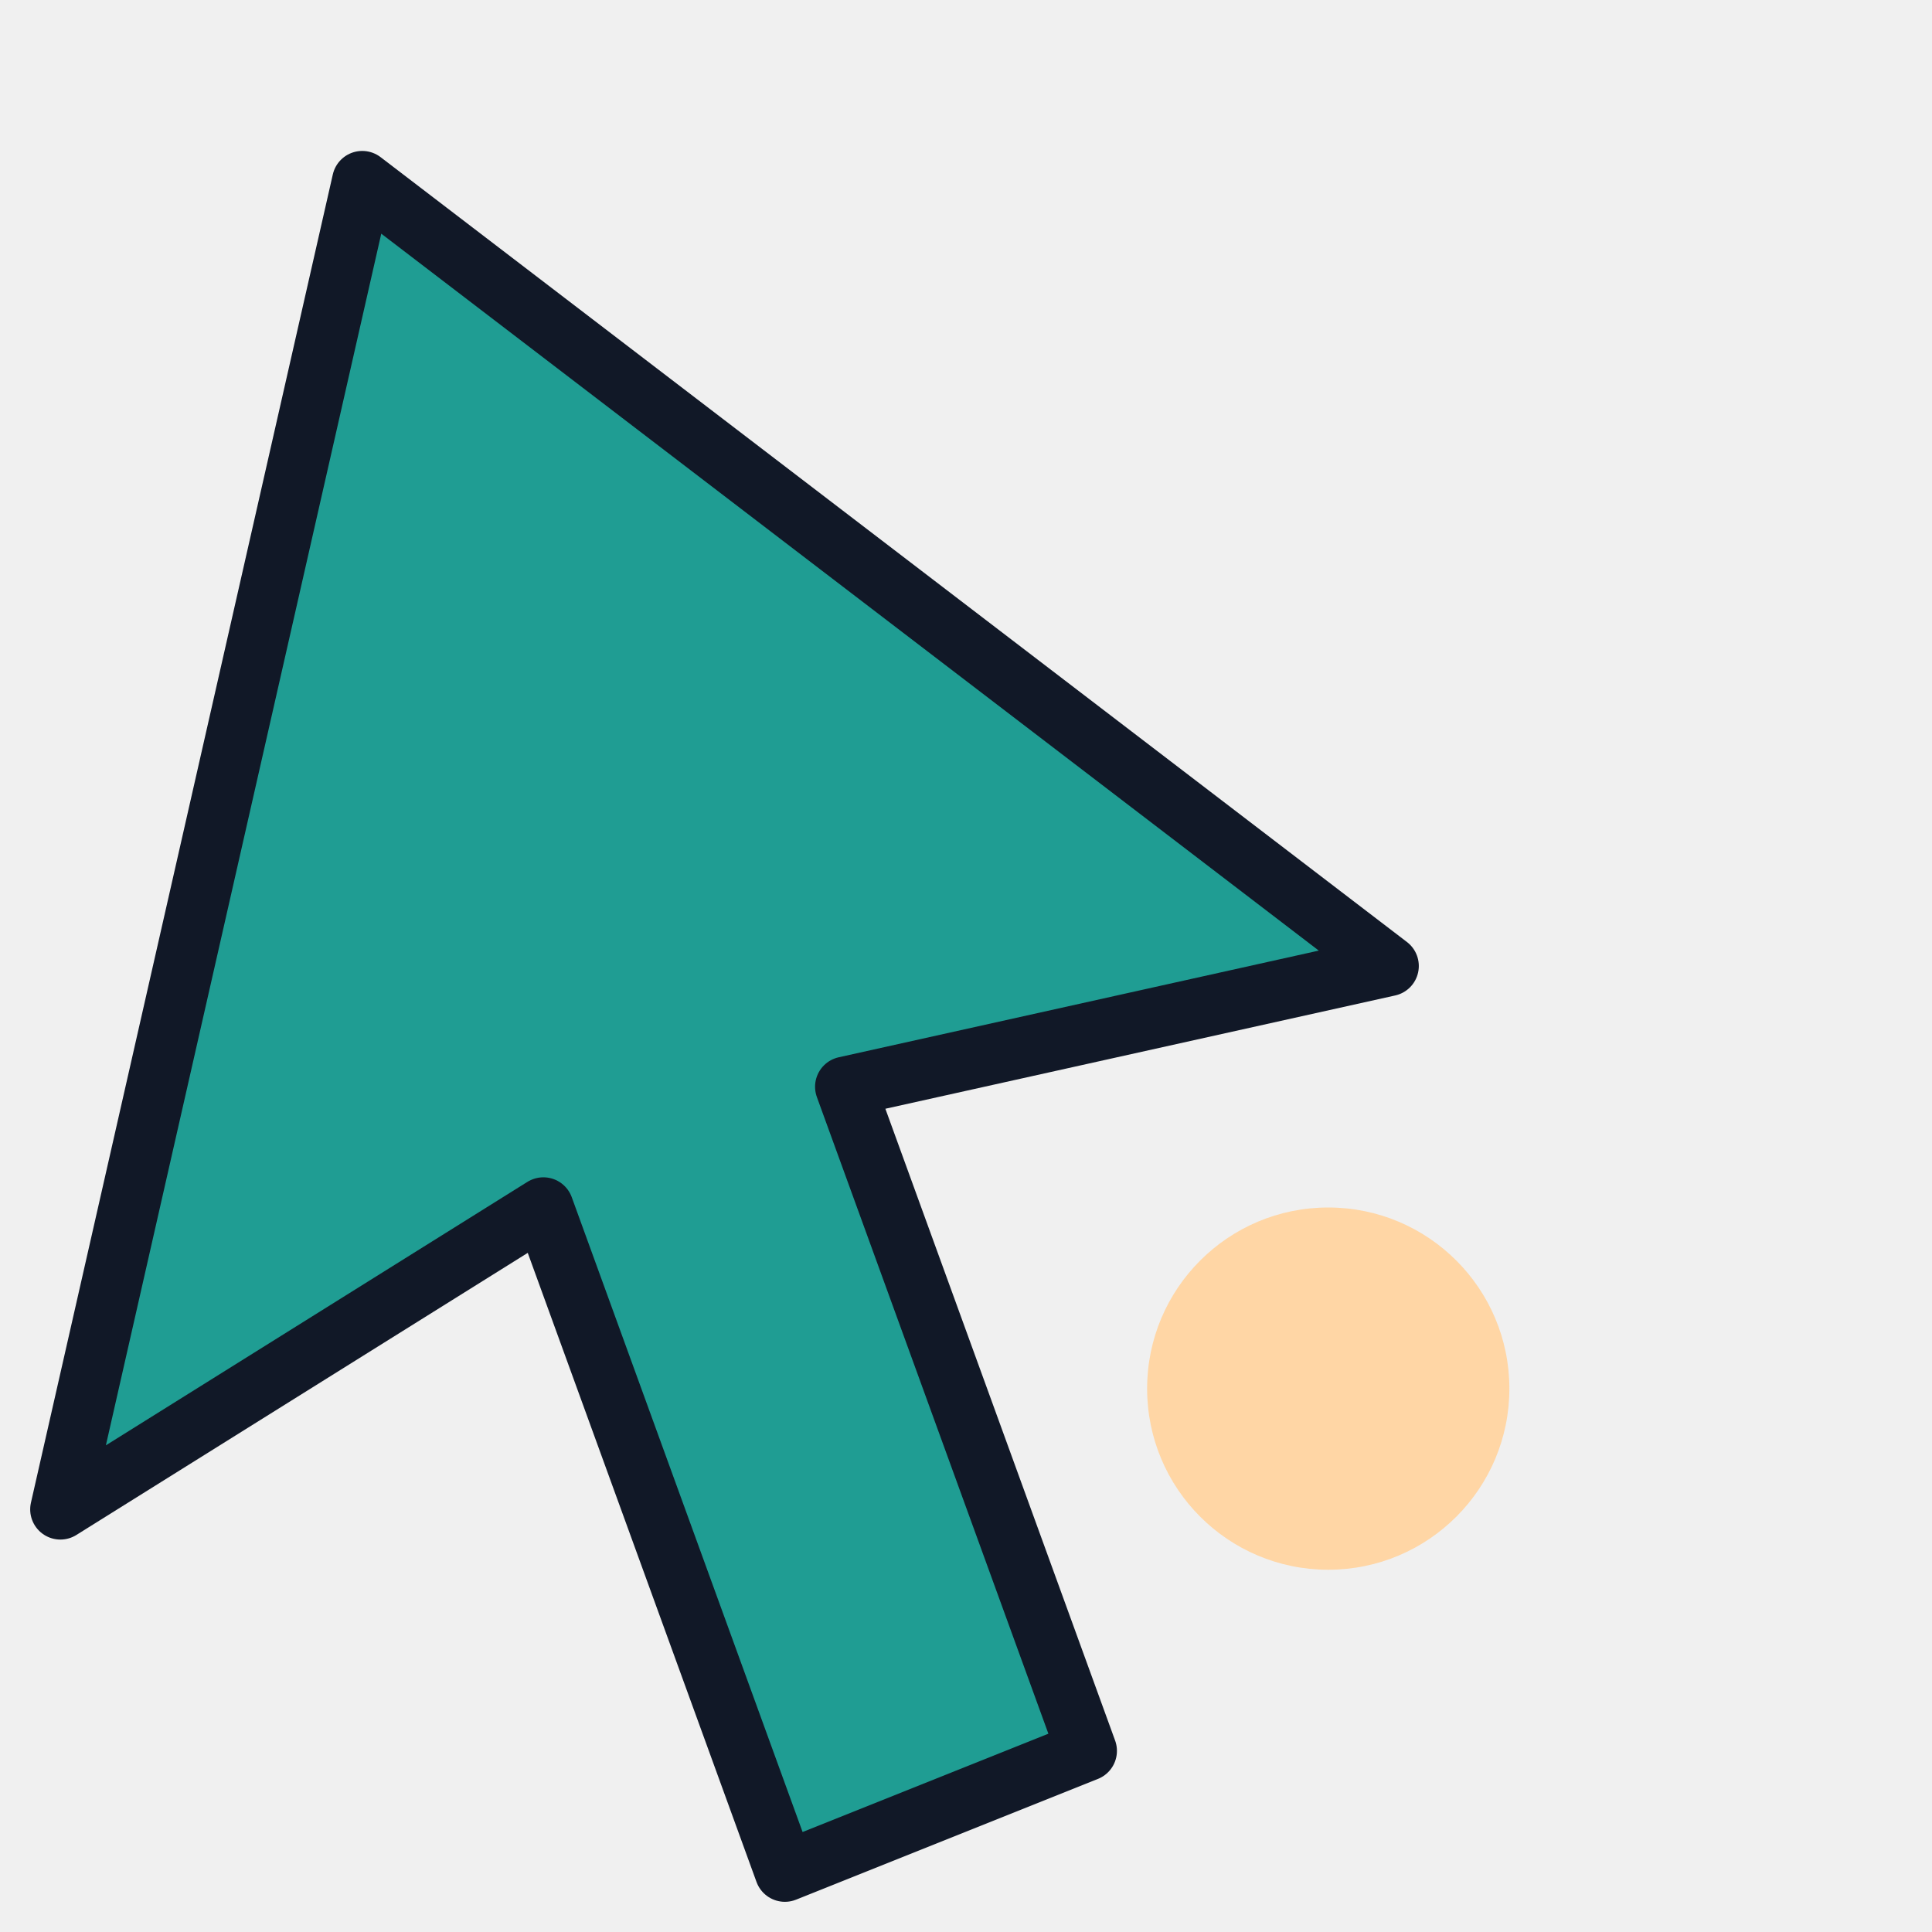
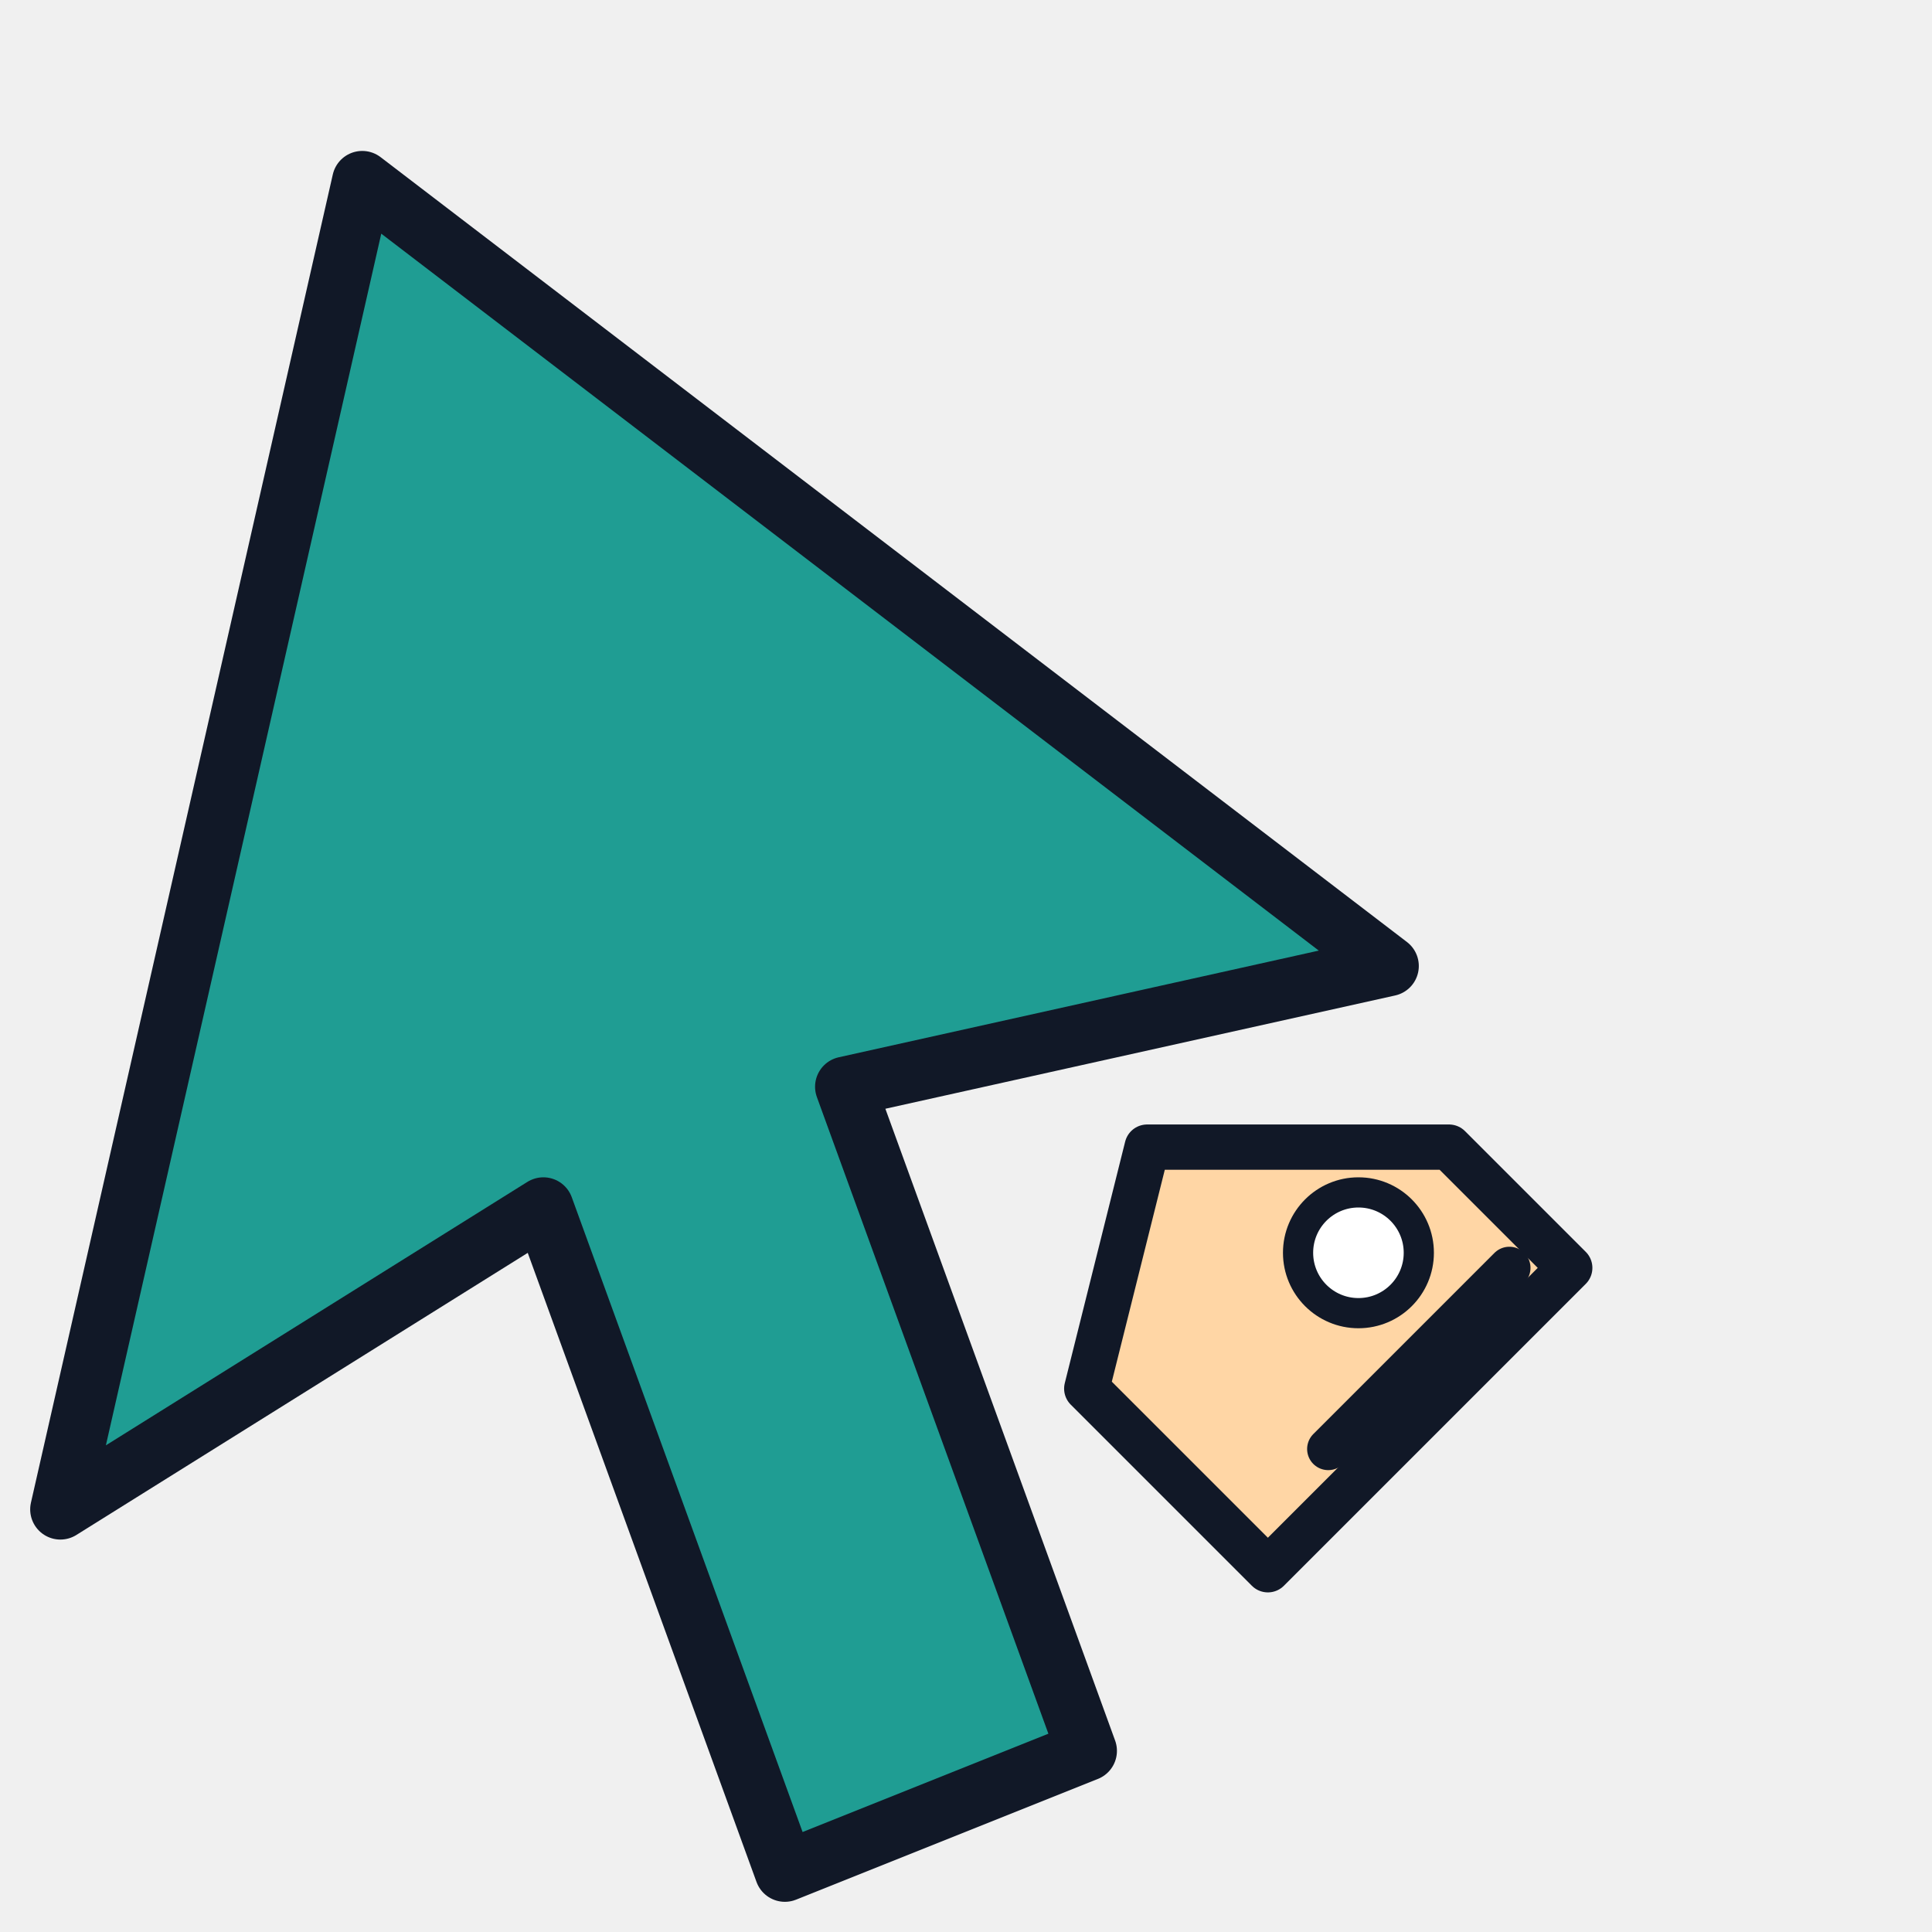
<svg xmlns="http://www.w3.org/2000/svg" width="32" height="32" viewBox="0 0 64 64">
  <path d="M12 6l34 26-18 4 8 22-10 4-8-22-16 10z" fill="#1f9d93" stroke="#111827" stroke-width="2" stroke-linejoin="round" />
-   <circle cx="44" cy="46" r="6" fill="#ffd6a5" />
+   <path d="M38 38h10l4 4-10 10-6-6z" fill="#ffd6a5" stroke="#111827" stroke-width="1.5" stroke-linejoin="round" />
+   <circle cx="45" cy="41.5" r="2" fill="#fff" stroke="#111827" stroke-width="1" />
+   <path d="M44 48l6-6" stroke="#111827" stroke-width="1.4" stroke-linecap="round" />
</svg>
